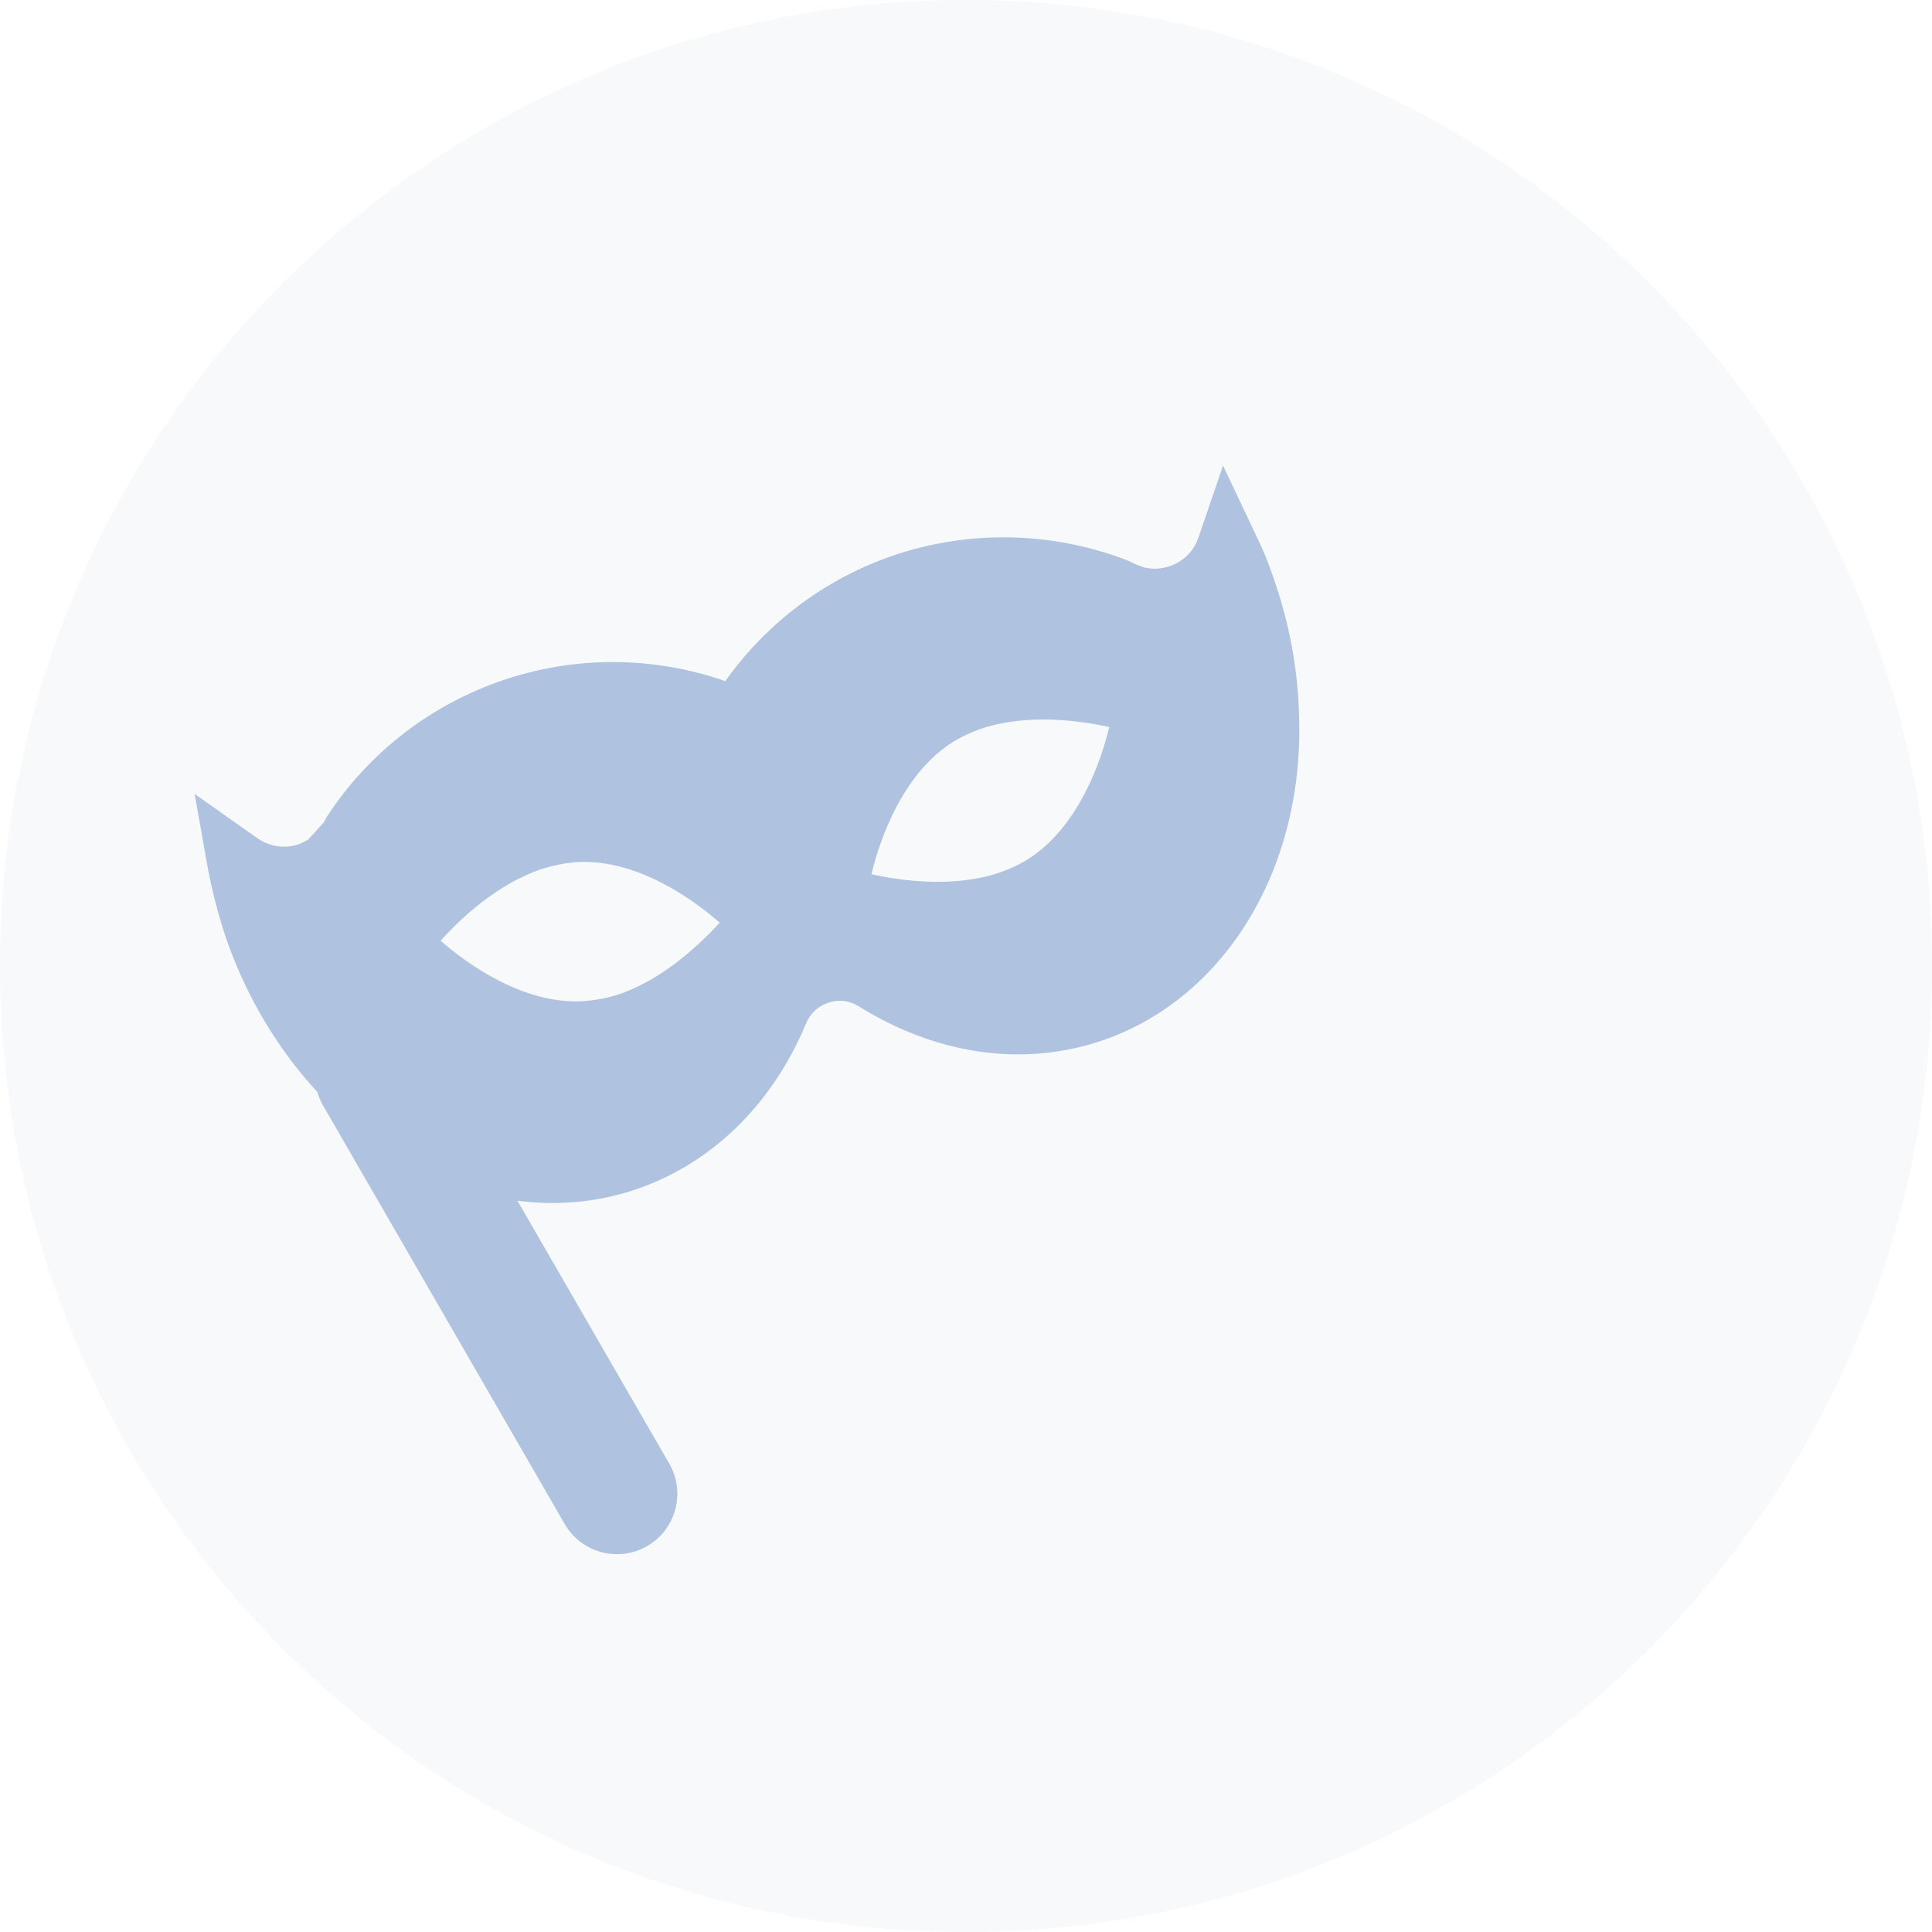
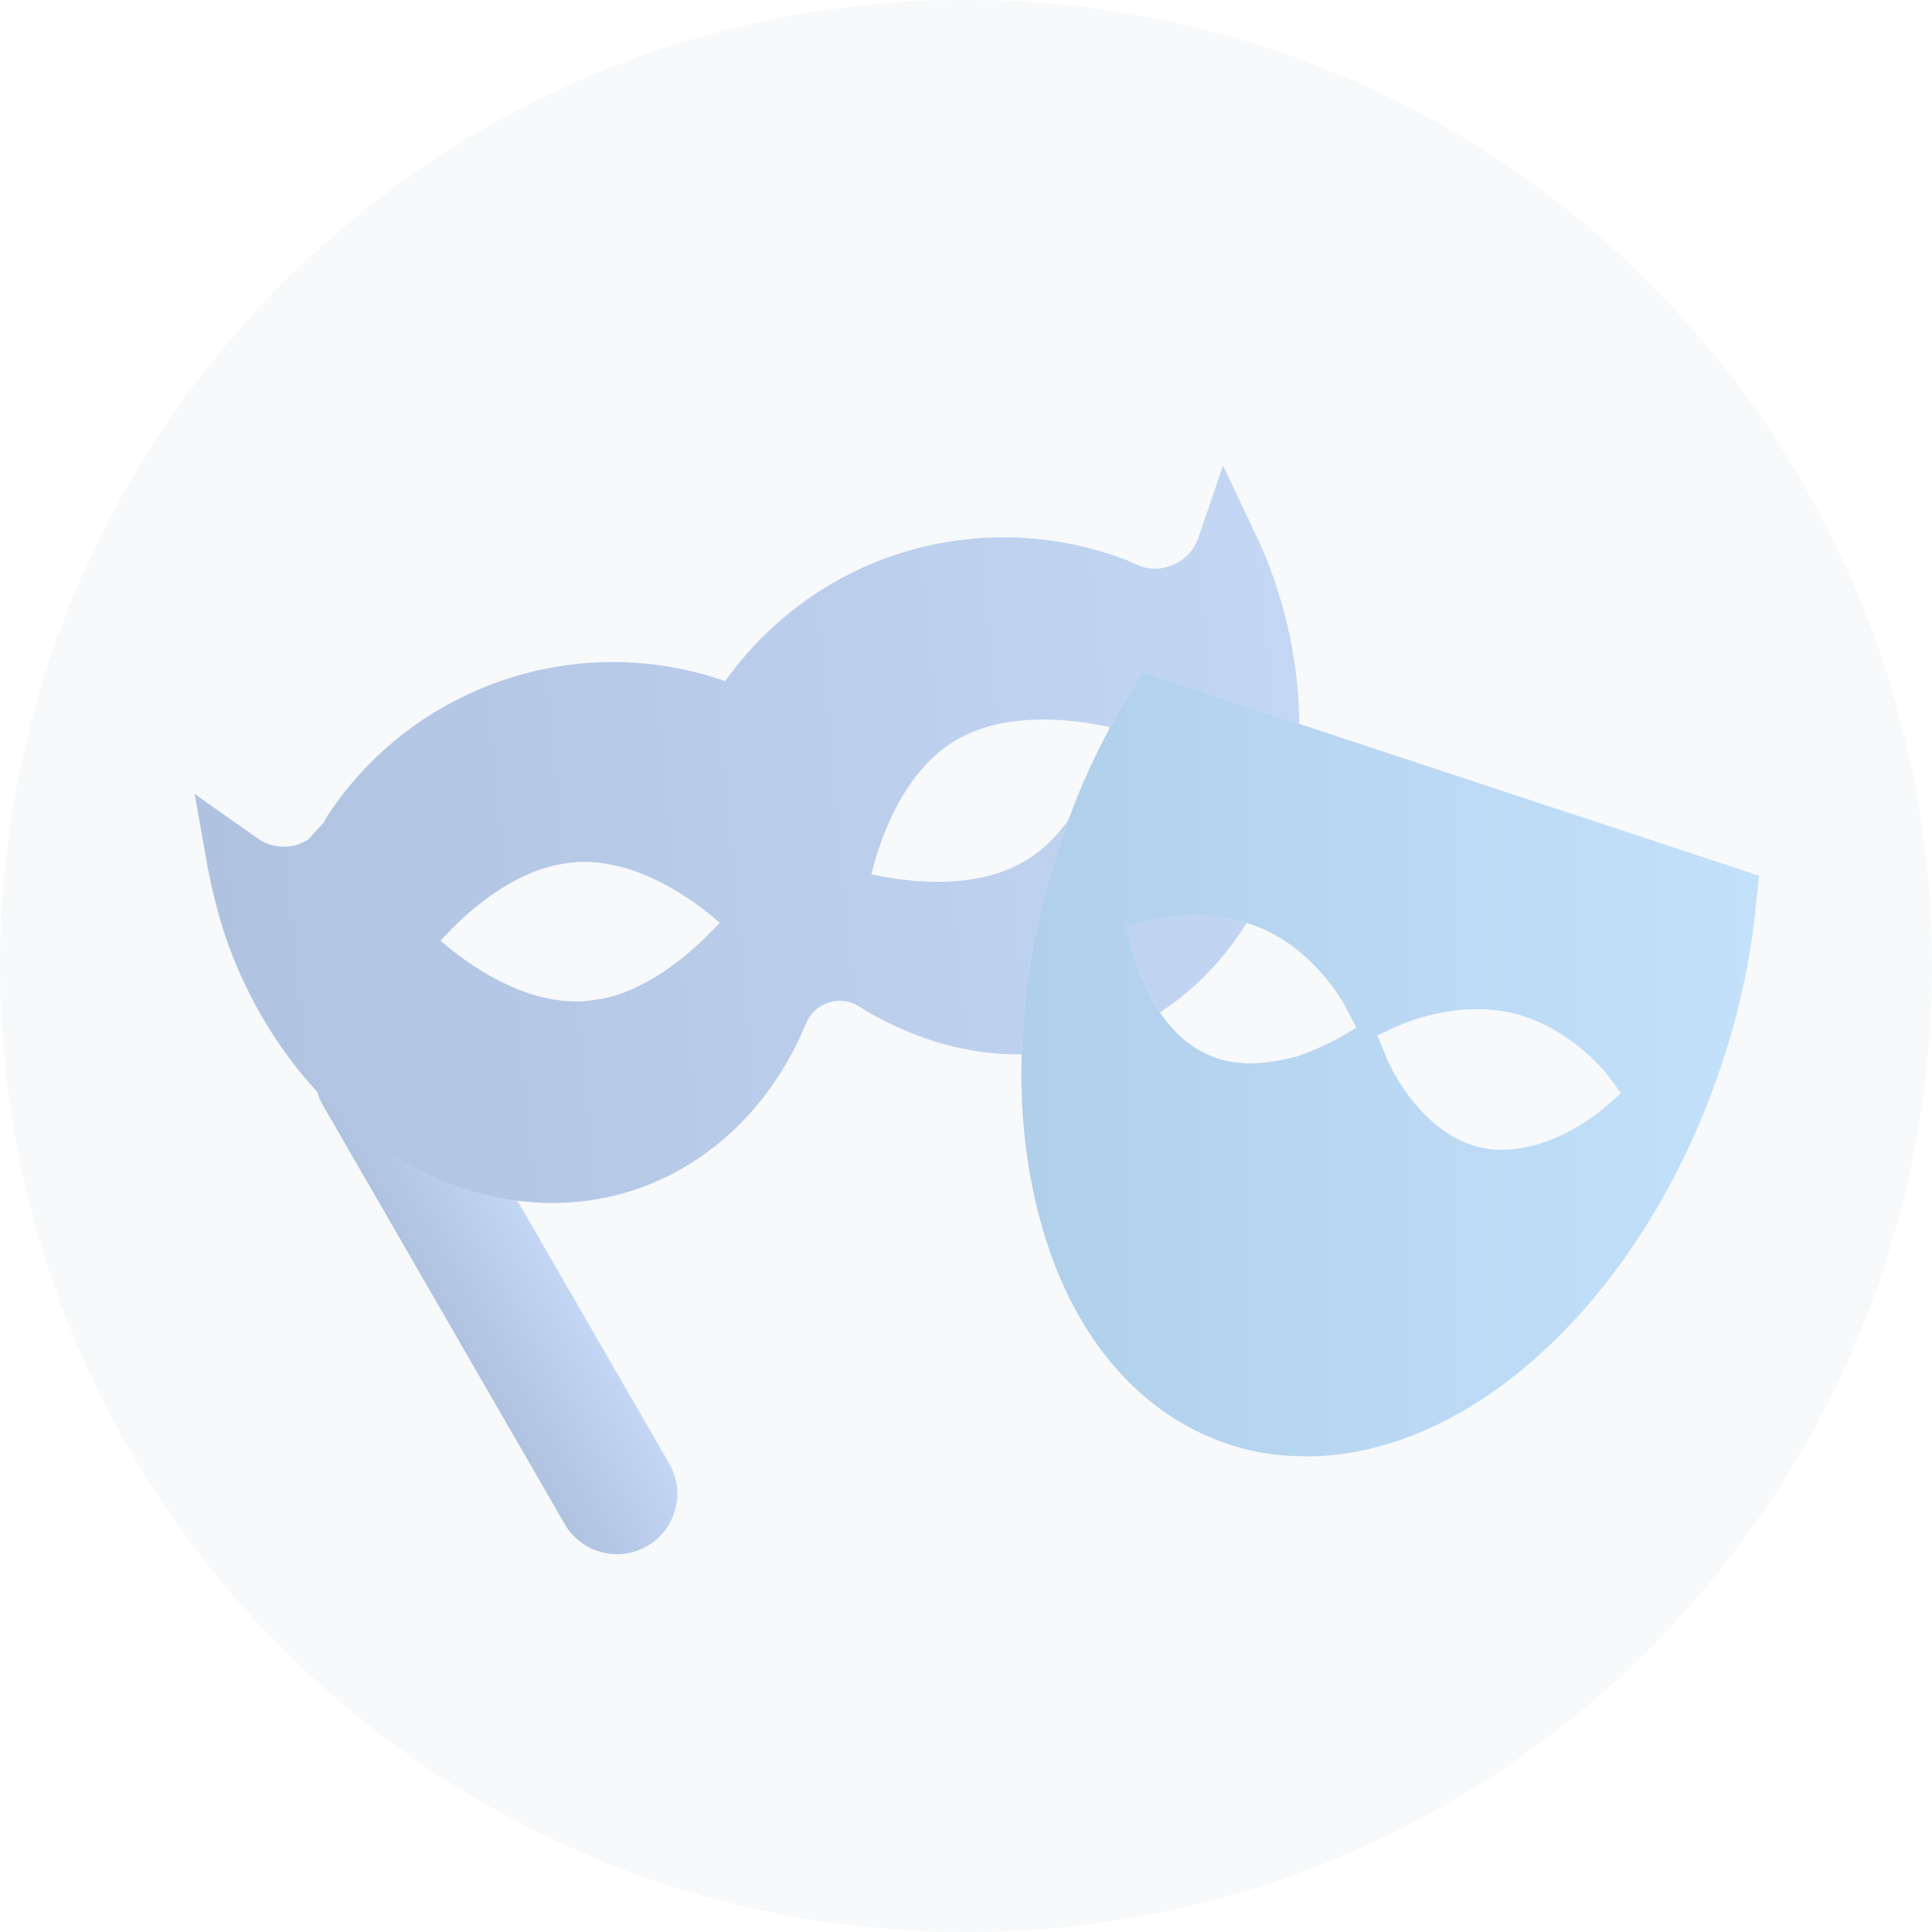
- <svg xmlns="http://www.w3.org/2000/svg" width="20" height="20" viewBox="0 0 20 20">
+ <svg xmlns="http://www.w3.org/2000/svg" viewBox="0 0 20 20" height="20" width="20">
  <g fill="none">
-     <path fill="#F7F9FA" d="M0 10C0 4.477 4.477 0 10 0s10 4.477 10 10-4.477 10-10 10S0 15.523 0 10Z" />
-     <rect width="1.25" height="6.25" x="3.033" y="10.905" fill="url(#gray_masks_a)" rx=".625" transform="rotate(-30 3.033 10.905)" />
-     <path fill="url(#gray_masks_b)" fill-rule="evenodd" d="M11.362 10.787c-.808.258-1.682.122-2.475-.371a.361.361 0 0 0-.309-.037.371.371 0 0 0-.235.219c-.355.85-.997 1.47-1.804 1.729-1.293.412-2.76-.204-3.66-1.536a4.585 4.585 0 0 1-.57-1.174 5.638 5.638 0 0 1-.156-.62l-.138-.778.645.455a.478.478 0 0 0 .42.07.623.623 0 0 0 .111-.053l.163-.18.01-.02.022-.04a3.537 3.537 0 0 1 4.122-1.4 3.537 3.537 0 0 1 1.807-1.323 3.561 3.561 0 0 1 2.363.076l.04.02c.031.016.07.03.108.043l.01.005a.46.46 0 0 0 .268-.01.467.467 0 0 0 .303-.3l.254-.742.338.714c.098.198.17.396.233.596.135.423.206.858.216 1.287.053 1.602-.794 2.957-2.086 3.37ZM6.385 10.3c-.108.034-.22.053-.336.064-.631.04-1.218-.39-1.488-.626.194-.215.582-.593 1.066-.748a1.56 1.56 0 0 1 .336-.065c.631-.04 1.218.391 1.488.627-.202.217-.59.595-1.066.748ZM9.02 9.05c.283.063.826.144 1.303-.009a1.5 1.5 0 0 0 .31-.141c.53-.33.767-1.025.85-1.374-.282-.062-.825-.143-1.302.01a1.501 1.501 0 0 0-.31.141c-.531.33-.767 1.024-.85 1.373Z" clip-rule="evenodd" />
+     <path d="M0 10C0 4.477 4.477 0 10 0s10 4.477 10 10-4.477 10-10 10S0 15.523 0 10Z" fill="#F7F9FA" />
+     <rect x="3.033" y="10.905" width="1.25" height="6.25" rx=".625" transform="rotate(-30 3.033 10.905)" fill="url(#gray_masks_a)" />
+     <path fill-rule="evenodd" clip-rule="evenodd" d="M11.362 10.787c-.808.258-1.682.122-2.475-.371a.361.361 0 0 0-.309-.037.371.371 0 0 0-.235.219c-.355.85-.997 1.47-1.804 1.729-1.293.412-2.76-.204-3.66-1.536a4.585 4.585 0 0 1-.57-1.174 5.638 5.638 0 0 1-.156-.62l-.138-.778.645.455a.478.478 0 0 0 .42.07.623.623 0 0 0 .111-.053l.163-.18.01-.02.022-.04a3.537 3.537 0 0 1 4.122-1.4 3.537 3.537 0 0 1 1.807-1.323 3.561 3.561 0 0 1 2.363.076l.04.02c.031.016.07.03.108.043l.01.005a.46.46 0 0 0 .268-.01.467.467 0 0 0 .303-.3l.254-.742.338.714c.098.198.17.396.233.596.135.423.206.858.216 1.287.053 1.602-.794 2.957-2.086 3.37ZM6.385 10.3c-.108.034-.22.053-.336.064-.631.04-1.218-.39-1.488-.626.194-.215.582-.593 1.066-.748a1.56 1.56 0 0 1 .336-.065c.631-.04 1.218.391 1.488.627-.202.217-.59.595-1.066.748ZM9.02 9.05c.283.063.826.144 1.303-.009a1.5 1.5 0 0 0 .31-.141c.53-.33.767-1.025.85-1.374-.282-.062-.825-.143-1.302.01a1.501 1.501 0 0 0-.31.141c-.531.33-.767 1.024-.85 1.373Z" fill="url(#gray_masks_b)" />
    <g filter="url(#gray_masks_c)">
-       <path fill="url(#gray_masks_d)" fill-opacity=".3" fill-rule="evenodd" d="m11.691 7.184.136-.226 6.382 2.107-.027.262a7.5 7.5 0 0 1-.362 1.7c-.443 1.328-1.202 2.467-2.133 3.208-.696.552-1.447.841-2.16.841-.281 0-.552-.036-.814-.127-.94-.316-1.637-1.147-1.953-2.35-.307-1.148-.235-2.513.208-3.842.18-.56.425-1.084.723-1.573Zm.814 3.734c.135.063.28.09.443.09.144 0 .307-.027.479-.072.185-.062.333-.139.398-.172l.036-.018.18-.108-.099-.19c-.009-.027-.298-.579-.868-.832-.57-.253-1.175-.09-1.202-.081l-.208.054.045.208c.003.003.008.022.018.053.023.078.068.232.145.4.163.325.38.56.633.668Zm2.811.958a.91.91 0 0 0 .226.027c.217 0 .452-.063.678-.18.235-.118.389-.254.398-.263l.163-.144-.127-.172c-.018-.027-.407-.524-1.012-.66-.561-.125-1.083.098-1.179.139a.356.356 0 0 1-.015.006l-.19.09.082.199c0 .009.081.208.235.416.217.29.47.479.741.542Z" clip-rule="evenodd" />
+       <path fill-rule="evenodd" clip-rule="evenodd" d="m11.691 7.184.136-.226 6.382 2.107-.027.262a7.5 7.5 0 0 1-.362 1.7c-.443 1.328-1.202 2.467-2.133 3.208-.696.552-1.447.841-2.16.841-.281 0-.552-.036-.814-.127-.94-.316-1.637-1.147-1.953-2.35-.307-1.148-.235-2.513.208-3.842.18-.56.425-1.084.723-1.573Zm.814 3.734c.135.063.28.09.443.09.144 0 .307-.027.479-.072.185-.062.333-.139.398-.172l.036-.018.18-.108-.099-.19c-.009-.027-.298-.579-.868-.832-.57-.253-1.175-.09-1.202-.081l-.208.054.045.208c.003.003.008.022.018.053.023.078.068.232.145.4.163.325.38.56.633.668Zm2.811.958a.91.91 0 0 0 .226.027c.217 0 .452-.063.678-.18.235-.118.389-.254.398-.263l.163-.144-.127-.172c-.018-.027-.407-.524-1.012-.66-.561-.125-1.083.098-1.179.139a.356.356 0 0 1-.015.006l-.19.09.082.199c0 .009.081.208.235.416.217.29.47.479.741.542Z" fill="url(#gray_masks_d)" fillOpacity=".3" />
    </g>
    <defs>
-       <linearGradient id="gray_masks_a" x1="3.033" x2="4.283" y1="17.155" y2="17.155" gradient-units="userSpaceOnUse">
+       <linearGradient id="gray_masks_a" x1="3.033" y1="17.155" x2="4.283" y2="17.155" gradientUnits="userSpaceOnUse">
        <stop stop-color="#AFC3E1" />
        <stop offset="1" stop-color="#C3D7F5" />
      </linearGradient>
-       <linearGradient id="gray_masks_b" x1="2.444" x2="13.862" y1="12.774" y2="11.699" gradient-units="userSpaceOnUse">
+       <linearGradient id="gray_masks_b" x1="2.444" y1="12.774" x2="13.862" y2="11.699" gradientUnits="userSpaceOnUse">
        <stop stop-color="#AFC3E1" />
        <stop offset="1" stop-color="#C3D7F5" />
      </linearGradient>
-       <linearGradient id="gray_masks_d" x1="10.573" x2="18.209" y1="15.076" y2="15.076" gradient-units="userSpaceOnUse">
+       <linearGradient id="gray_masks_d" x1="10.573" y1="15.076" x2="18.209" y2="15.076" gradientUnits="userSpaceOnUse">
        <stop stop-color="#B0CFEB" />
        <stop offset="1" stop-color="#C4E1FB" />
      </linearGradient>
-       <filter id="gray_masks_c" width="15.636" height="16.118" x="6.573" y="2.958" color-interpolation-filters="sRGB" filter-units="userSpaceOnUse">
+       <filter id="gray_masks_c" x="6.573" y="2.958" width="15.636" height="16.118" filterUnits="userSpaceOnUse" color-interpolation-filters="sRGB">
        <feFlood flood-opacity="0" result="BackgroundImageFix" />
-         <feGaussianBlur in="BackgroundImage" std-deviation="2" />
+         <feGaussianBlur in="BackgroundImage" stdDeviation="2" />
        <feComposite in2="SourceAlpha" operator="in" result="effect1_backgroundBlur" />
        <feBlend in="SourceGraphic" in2="effect1_backgroundBlur" result="shape" />
      </filter>
    </defs>
  </g>
</svg>
